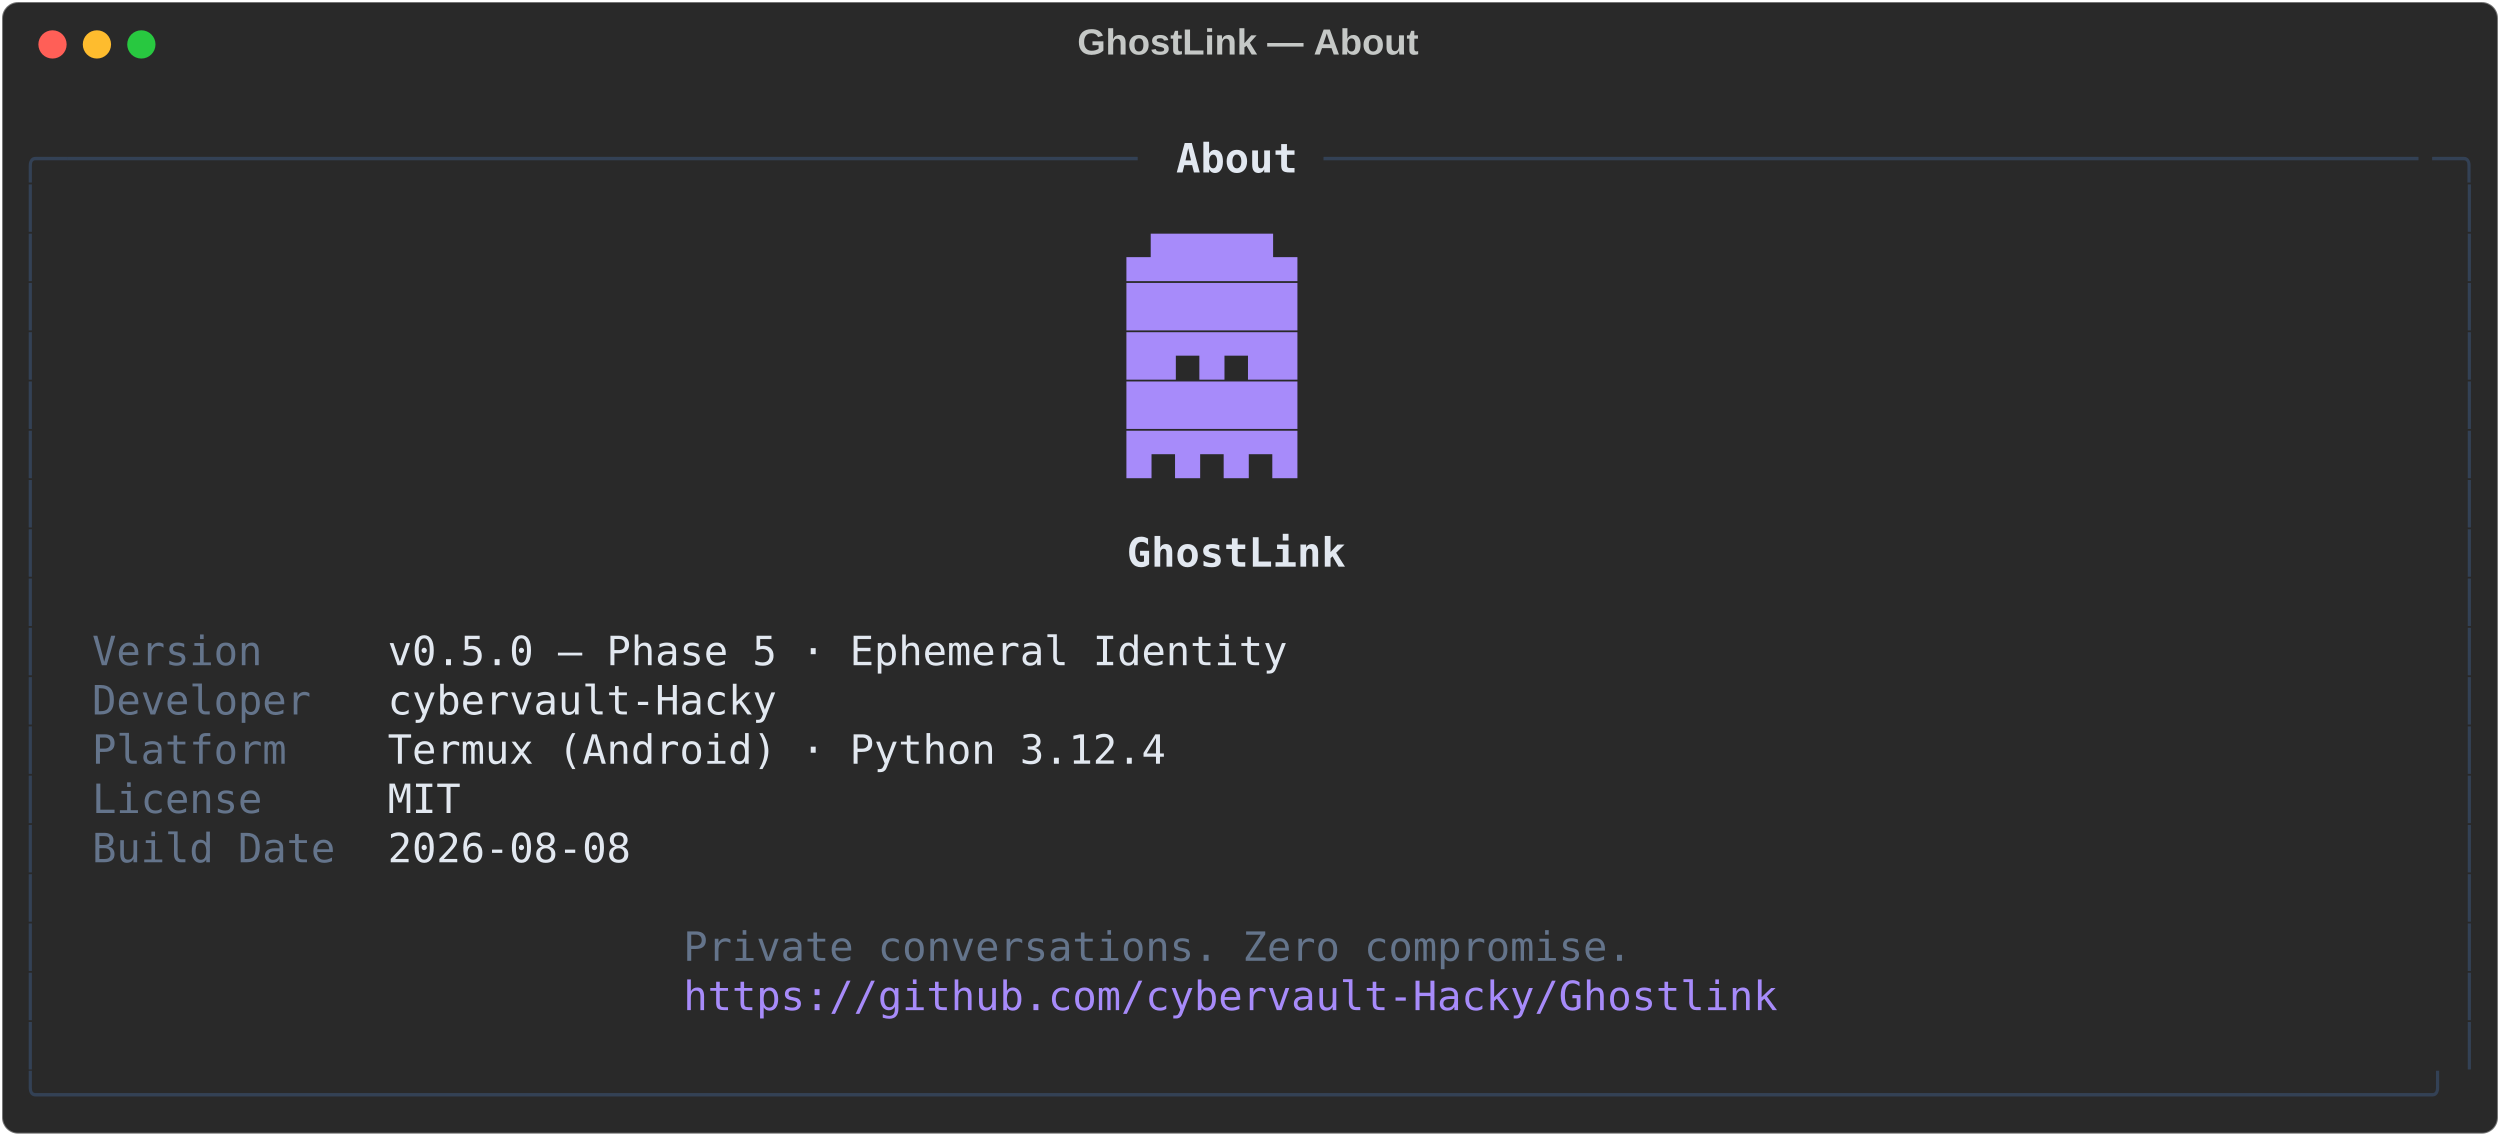
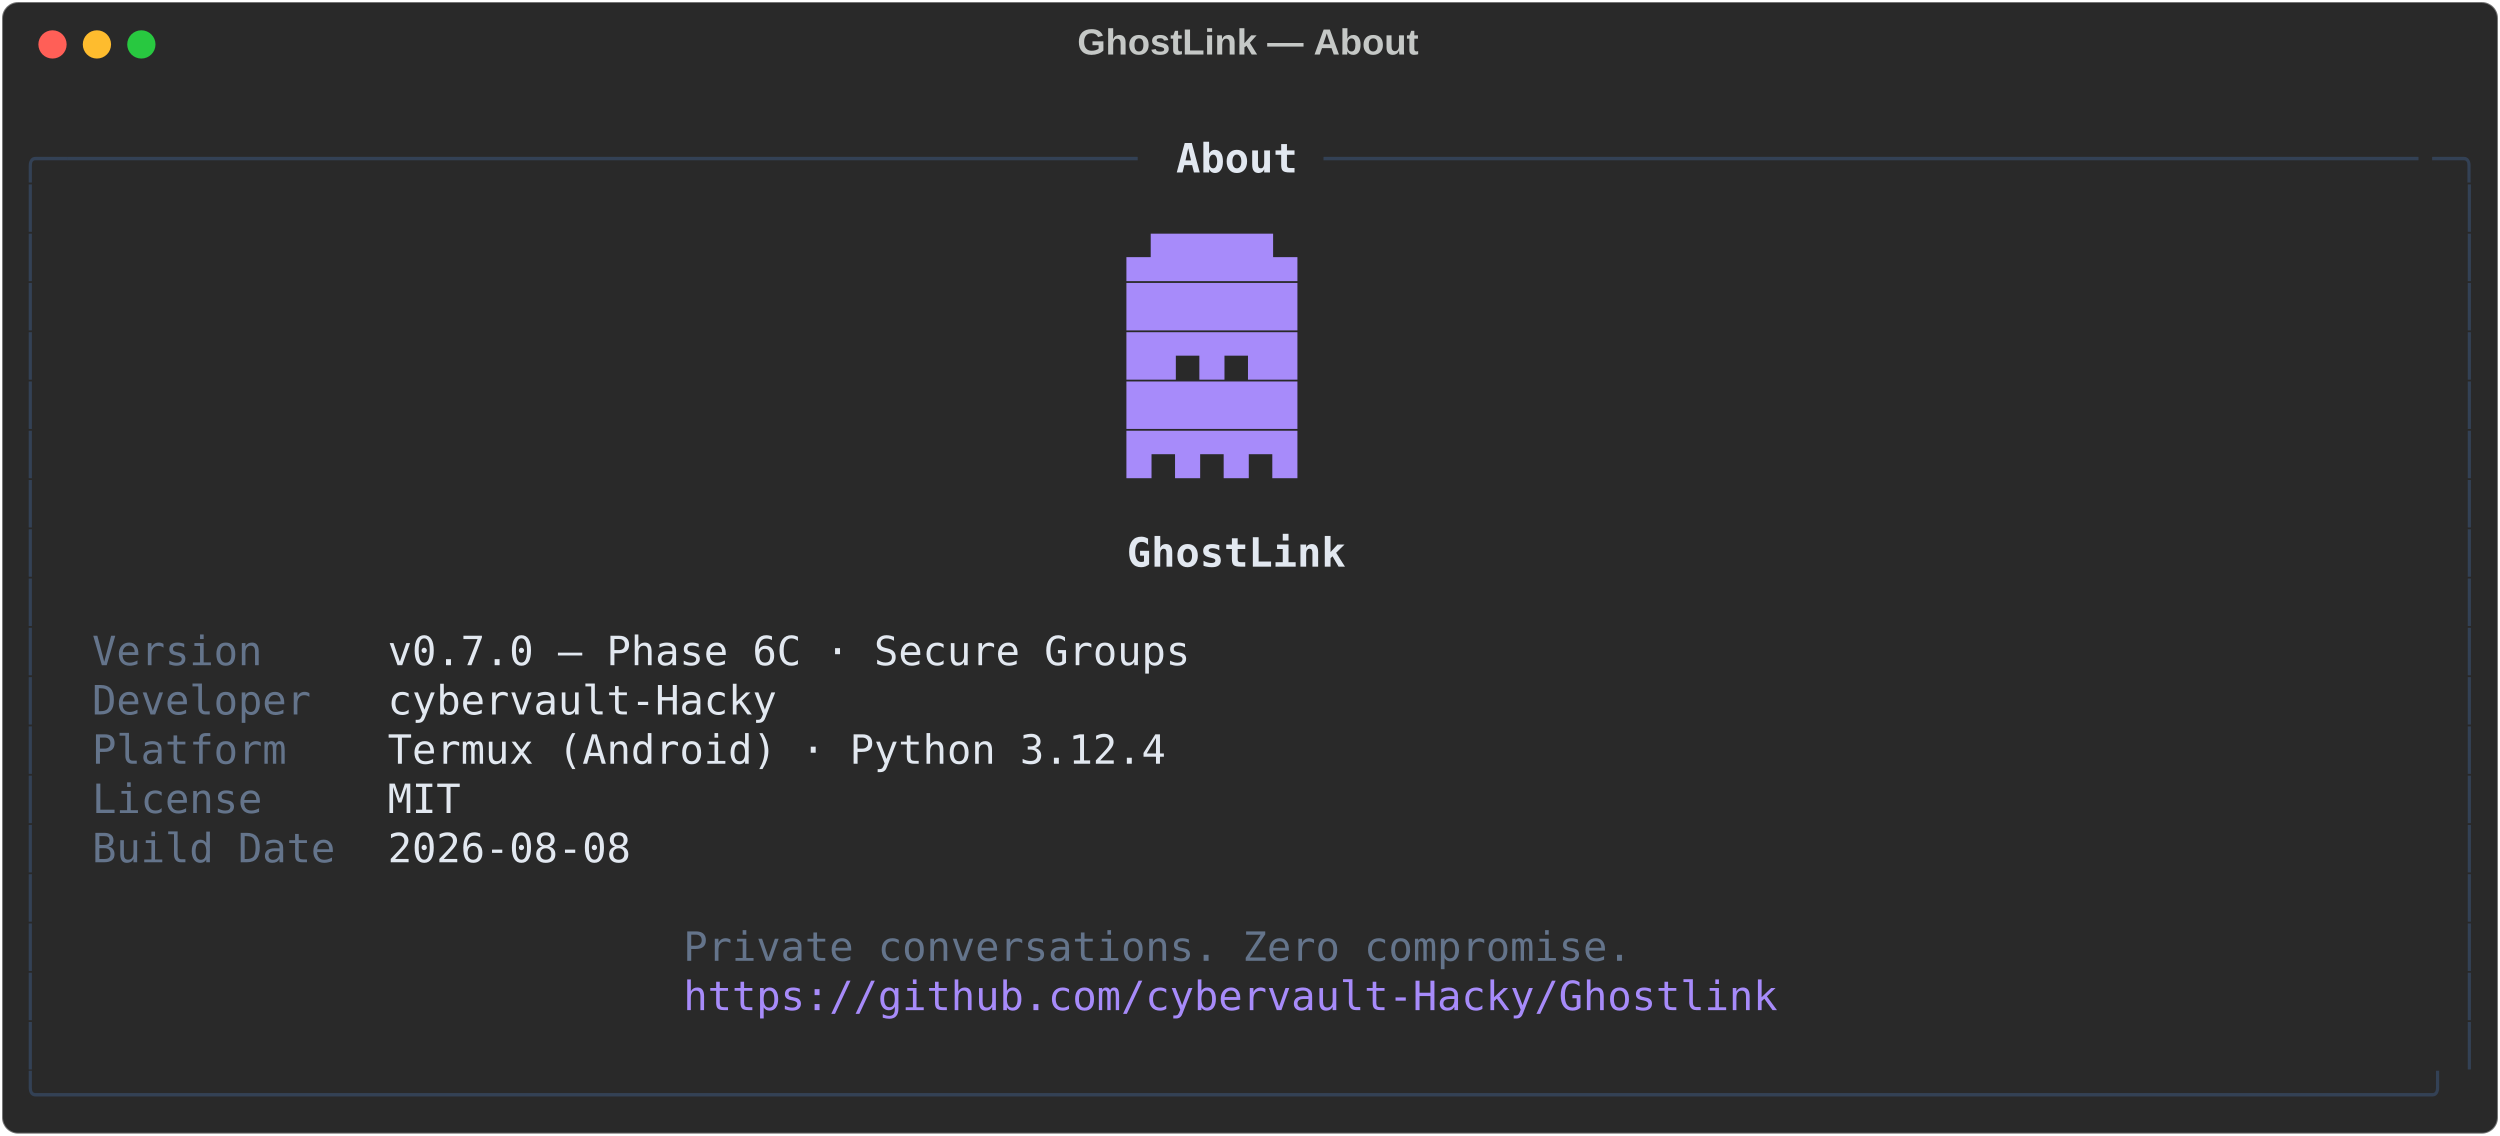
<svg xmlns="http://www.w3.org/2000/svg" class="rich-terminal" viewBox="0 0 1238 562.4">
  <style>

    @font-face {
        font-family: "Fira Code";
        src: local("FiraCode-Regular"),
                url("https://cdnjs.cloudflare.com/ajax/libs/firacode/6.2.0/woff2/FiraCode-Regular.woff2") format("woff2"),
                url("https://cdnjs.cloudflare.com/ajax/libs/firacode/6.2.0/woff/FiraCode-Regular.woff") format("woff");
        font-style: normal;
        font-weight: 400;
    }
    @font-face {
        font-family: "Fira Code";
        src: local("FiraCode-Bold"),
                url("https://cdnjs.cloudflare.com/ajax/libs/firacode/6.2.0/woff2/FiraCode-Bold.woff2") format("woff2"),
                url("https://cdnjs.cloudflare.com/ajax/libs/firacode/6.2.0/woff/FiraCode-Bold.woff") format("woff");
        font-style: bold;
        font-weight: 700;
    }

-     .terminal-2713273537-matrix {
+     .terminal-2200847249-matrix {
        font-family: Fira Code, monospace;
        font-size: 20px;
        line-height: 24.4px;
        font-variant-east-asian: full-width;
    }

-     .terminal-2713273537-title {
+     .terminal-2200847249-title {
        font-size: 18px;
        font-weight: bold;
        font-family: arial;
    }

-     .terminal-2713273537-r1 { fill: #c5c8c6 }
- .terminal-2713273537-r2 { fill: #334155 }
- .terminal-2713273537-r3 { fill: #e2e8f0;font-weight: bold }
- .terminal-2713273537-r4 { fill: #a78bfa;font-weight: bold }
- .terminal-2713273537-r5 { fill: #64748b }
- .terminal-2713273537-r6 { fill: #e2e8f0 }
- .terminal-2713273537-r7 { fill: #a78bfa }
+     .terminal-2200847249-r1 { fill: #c5c8c6 }
+ .terminal-2200847249-r2 { fill: #334155 }
+ .terminal-2200847249-r3 { fill: #e2e8f0;font-weight: bold }
+ .terminal-2200847249-r4 { fill: #a78bfa;font-weight: bold }
+ .terminal-2200847249-r5 { fill: #64748b }
+ .terminal-2200847249-r6 { fill: #e2e8f0 }
+ .terminal-2200847249-r7 { fill: #a78bfa }
    </style>
  <defs>
-     <clipPath id="terminal-2713273537-clip-terminal">
+     <clipPath id="terminal-2200847249-clip-terminal">
      <rect x="0" y="0" width="1219.0" height="511.4" />
    </clipPath>
-     <clipPath id="terminal-2713273537-line-0">
+     <clipPath id="terminal-2200847249-line-0">
      <rect x="0" y="1.5" width="1220" height="24.65" />
    </clipPath>
-     <clipPath id="terminal-2713273537-line-1">
+     <clipPath id="terminal-2200847249-line-1">
      <rect x="0" y="25.9" width="1220" height="24.65" />
    </clipPath>
-     <clipPath id="terminal-2713273537-line-2">
+     <clipPath id="terminal-2200847249-line-2">
      <rect x="0" y="50.3" width="1220" height="24.65" />
    </clipPath>
-     <clipPath id="terminal-2713273537-line-3">
+     <clipPath id="terminal-2200847249-line-3">
      <rect x="0" y="74.7" width="1220" height="24.65" />
    </clipPath>
-     <clipPath id="terminal-2713273537-line-4">
+     <clipPath id="terminal-2200847249-line-4">
      <rect x="0" y="99.1" width="1220" height="24.65" />
    </clipPath>
-     <clipPath id="terminal-2713273537-line-5">
+     <clipPath id="terminal-2200847249-line-5">
      <rect x="0" y="123.5" width="1220" height="24.65" />
    </clipPath>
-     <clipPath id="terminal-2713273537-line-6">
+     <clipPath id="terminal-2200847249-line-6">
      <rect x="0" y="147.9" width="1220" height="24.65" />
    </clipPath>
-     <clipPath id="terminal-2713273537-line-7">
+     <clipPath id="terminal-2200847249-line-7">
      <rect x="0" y="172.3" width="1220" height="24.65" />
    </clipPath>
-     <clipPath id="terminal-2713273537-line-8">
+     <clipPath id="terminal-2200847249-line-8">
      <rect x="0" y="196.7" width="1220" height="24.65" />
    </clipPath>
-     <clipPath id="terminal-2713273537-line-9">
+     <clipPath id="terminal-2200847249-line-9">
      <rect x="0" y="221.1" width="1220" height="24.65" />
    </clipPath>
-     <clipPath id="terminal-2713273537-line-10">
+     <clipPath id="terminal-2200847249-line-10">
      <rect x="0" y="245.5" width="1220" height="24.65" />
    </clipPath>
-     <clipPath id="terminal-2713273537-line-11">
+     <clipPath id="terminal-2200847249-line-11">
      <rect x="0" y="269.9" width="1220" height="24.65" />
    </clipPath>
-     <clipPath id="terminal-2713273537-line-12">
+     <clipPath id="terminal-2200847249-line-12">
      <rect x="0" y="294.3" width="1220" height="24.65" />
    </clipPath>
-     <clipPath id="terminal-2713273537-line-13">
+     <clipPath id="terminal-2200847249-line-13">
      <rect x="0" y="318.7" width="1220" height="24.65" />
    </clipPath>
-     <clipPath id="terminal-2713273537-line-14">
+     <clipPath id="terminal-2200847249-line-14">
      <rect x="0" y="343.1" width="1220" height="24.65" />
    </clipPath>
-     <clipPath id="terminal-2713273537-line-15">
+     <clipPath id="terminal-2200847249-line-15">
      <rect x="0" y="367.5" width="1220" height="24.65" />
    </clipPath>
-     <clipPath id="terminal-2713273537-line-16">
+     <clipPath id="terminal-2200847249-line-16">
      <rect x="0" y="391.9" width="1220" height="24.65" />
    </clipPath>
-     <clipPath id="terminal-2713273537-line-17">
+     <clipPath id="terminal-2200847249-line-17">
      <rect x="0" y="416.3" width="1220" height="24.65" />
    </clipPath>
-     <clipPath id="terminal-2713273537-line-18">
+     <clipPath id="terminal-2200847249-line-18">
      <rect x="0" y="440.7" width="1220" height="24.65" />
    </clipPath>
-     <clipPath id="terminal-2713273537-line-19">
+     <clipPath id="terminal-2200847249-line-19">
      <rect x="0" y="465.1" width="1220" height="24.65" />
    </clipPath>
  </defs>
  <rect fill="#292929" stroke="rgba(255,255,255,0.35)" stroke-width="1" x="1" y="1" width="1236" height="560.4" rx="8" />
-   <text class="terminal-2713273537-title" fill="#c5c8c6" text-anchor="middle" x="618" y="27">GhostLink — About</text>
+   <text class="terminal-2200847249-title" fill="#c5c8c6" text-anchor="middle" x="618" y="27">GhostLink — About</text>
  <g transform="translate(26,22)">
    <circle cx="0" cy="0" r="7" fill="#ff5f57" />
    <circle cx="22" cy="0" r="7" fill="#febc2e" />
    <circle cx="44" cy="0" r="7" fill="#28c840" />
  </g>
-   <g transform="translate(9, 41)" clip-path="url(#terminal-2713273537-clip-terminal)">
-     <g class="terminal-2713273537-matrix">
-       <text class="terminal-2713273537-r1" x="1220" y="20" textLength="12.2" clip-path="url(#terminal-2713273537-line-0)">
- </text>
-       <text class="terminal-2713273537-r2" x="0" y="44.4" textLength="24.4" clip-path="url(#terminal-2713273537-line-1)">╭─</text>
-       <text class="terminal-2713273537-r2" x="24.4" y="44.4" textLength="536.8" clip-path="url(#terminal-2713273537-line-1)">────────────────────────────────────────────</text>
-       <text class="terminal-2713273537-r3" x="573.4" y="44.4" textLength="61" clip-path="url(#terminal-2713273537-line-1)">About</text>
-       <text class="terminal-2713273537-r2" x="646.6" y="44.4" textLength="549" clip-path="url(#terminal-2713273537-line-1)">─────────────────────────────────────────────</text>
-       <text class="terminal-2713273537-r2" x="1195.6" y="44.4" textLength="24.4" clip-path="url(#terminal-2713273537-line-1)">─╮</text>
-       <text class="terminal-2713273537-r1" x="1220" y="44.4" textLength="12.2" clip-path="url(#terminal-2713273537-line-1)">
- </text>
-       <text class="terminal-2713273537-r2" x="0" y="68.8" textLength="12.2" clip-path="url(#terminal-2713273537-line-2)">│</text>
-       <text class="terminal-2713273537-r2" x="1207.8" y="68.8" textLength="12.2" clip-path="url(#terminal-2713273537-line-2)">│</text>
-       <text class="terminal-2713273537-r1" x="1220" y="68.8" textLength="12.2" clip-path="url(#terminal-2713273537-line-2)">
- </text>
-       <text class="terminal-2713273537-r2" x="0" y="93.2" textLength="12.2" clip-path="url(#terminal-2713273537-line-3)">│</text>
-       <text class="terminal-2713273537-r4" x="549" y="93.2" textLength="109.8" clip-path="url(#terminal-2713273537-line-3)"> ▄█████▄ </text>
-       <text class="terminal-2713273537-r2" x="1207.8" y="93.2" textLength="12.2" clip-path="url(#terminal-2713273537-line-3)">│</text>
-       <text class="terminal-2713273537-r1" x="1220" y="93.2" textLength="12.2" clip-path="url(#terminal-2713273537-line-3)">
- </text>
-       <text class="terminal-2713273537-r2" x="0" y="117.6" textLength="12.2" clip-path="url(#terminal-2713273537-line-4)">│</text>
-       <text class="terminal-2713273537-r4" x="549" y="117.6" textLength="109.8" clip-path="url(#terminal-2713273537-line-4)"> ███████ </text>
-       <text class="terminal-2713273537-r2" x="1207.8" y="117.6" textLength="12.2" clip-path="url(#terminal-2713273537-line-4)">│</text>
-       <text class="terminal-2713273537-r1" x="1220" y="117.6" textLength="12.2" clip-path="url(#terminal-2713273537-line-4)">
- </text>
-       <text class="terminal-2713273537-r2" x="0" y="142" textLength="12.2" clip-path="url(#terminal-2713273537-line-5)">│</text>
-       <text class="terminal-2713273537-r4" x="549" y="142" textLength="109.8" clip-path="url(#terminal-2713273537-line-5)"> ██▀█▀██ </text>
-       <text class="terminal-2713273537-r2" x="1207.8" y="142" textLength="12.2" clip-path="url(#terminal-2713273537-line-5)">│</text>
-       <text class="terminal-2713273537-r1" x="1220" y="142" textLength="12.2" clip-path="url(#terminal-2713273537-line-5)">
- </text>
-       <text class="terminal-2713273537-r2" x="0" y="166.4" textLength="12.2" clip-path="url(#terminal-2713273537-line-6)">│</text>
-       <text class="terminal-2713273537-r4" x="549" y="166.4" textLength="109.8" clip-path="url(#terminal-2713273537-line-6)"> ███████ </text>
-       <text class="terminal-2713273537-r2" x="1207.8" y="166.4" textLength="12.2" clip-path="url(#terminal-2713273537-line-6)">│</text>
-       <text class="terminal-2713273537-r1" x="1220" y="166.4" textLength="12.2" clip-path="url(#terminal-2713273537-line-6)">
- </text>
-       <text class="terminal-2713273537-r2" x="0" y="190.8" textLength="12.2" clip-path="url(#terminal-2713273537-line-7)">│</text>
-       <text class="terminal-2713273537-r4" x="549" y="190.8" textLength="109.8" clip-path="url(#terminal-2713273537-line-7)"> █▀█▀█▀█ </text>
-       <text class="terminal-2713273537-r2" x="1207.8" y="190.8" textLength="12.2" clip-path="url(#terminal-2713273537-line-7)">│</text>
-       <text class="terminal-2713273537-r1" x="1220" y="190.8" textLength="12.2" clip-path="url(#terminal-2713273537-line-7)">
- </text>
-       <text class="terminal-2713273537-r2" x="0" y="215.2" textLength="12.2" clip-path="url(#terminal-2713273537-line-8)">│</text>
-       <text class="terminal-2713273537-r2" x="1207.8" y="215.2" textLength="12.2" clip-path="url(#terminal-2713273537-line-8)">│</text>
-       <text class="terminal-2713273537-r1" x="1220" y="215.2" textLength="12.2" clip-path="url(#terminal-2713273537-line-8)">
- </text>
-       <text class="terminal-2713273537-r2" x="0" y="239.6" textLength="12.2" clip-path="url(#terminal-2713273537-line-9)">│</text>
-       <text class="terminal-2713273537-r3" x="549" y="239.6" textLength="109.8" clip-path="url(#terminal-2713273537-line-9)">GhostLink</text>
-       <text class="terminal-2713273537-r2" x="1207.8" y="239.6" textLength="12.2" clip-path="url(#terminal-2713273537-line-9)">│</text>
-       <text class="terminal-2713273537-r1" x="1220" y="239.6" textLength="12.2" clip-path="url(#terminal-2713273537-line-9)">
- </text>
-       <text class="terminal-2713273537-r2" x="0" y="264" textLength="12.2" clip-path="url(#terminal-2713273537-line-10)">│</text>
-       <text class="terminal-2713273537-r2" x="1207.8" y="264" textLength="12.2" clip-path="url(#terminal-2713273537-line-10)">│</text>
-       <text class="terminal-2713273537-r1" x="1220" y="264" textLength="12.2" clip-path="url(#terminal-2713273537-line-10)">
- </text>
-       <text class="terminal-2713273537-r2" x="0" y="288.4" textLength="12.2" clip-path="url(#terminal-2713273537-line-11)">│</text>
-       <text class="terminal-2713273537-r5" x="36.6" y="288.4" textLength="122" clip-path="url(#terminal-2713273537-line-11)">Version   </text>
-       <text class="terminal-2713273537-r6" x="183" y="288.4" textLength="451.4" clip-path="url(#terminal-2713273537-line-11)">v0.5.0 — Phase 5 · Ephemeral Identity</text>
-       <text class="terminal-2713273537-r2" x="1207.8" y="288.4" textLength="12.2" clip-path="url(#terminal-2713273537-line-11)">│</text>
-       <text class="terminal-2713273537-r1" x="1220" y="288.4" textLength="12.2" clip-path="url(#terminal-2713273537-line-11)">
- </text>
-       <text class="terminal-2713273537-r2" x="0" y="312.8" textLength="12.2" clip-path="url(#terminal-2713273537-line-12)">│</text>
-       <text class="terminal-2713273537-r5" x="36.6" y="312.8" textLength="122" clip-path="url(#terminal-2713273537-line-12)">Developer </text>
-       <text class="terminal-2713273537-r6" x="183" y="312.8" textLength="451.4" clip-path="url(#terminal-2713273537-line-12)">cybervault-Hacky                     </text>
-       <text class="terminal-2713273537-r2" x="1207.8" y="312.8" textLength="12.2" clip-path="url(#terminal-2713273537-line-12)">│</text>
-       <text class="terminal-2713273537-r1" x="1220" y="312.8" textLength="12.2" clip-path="url(#terminal-2713273537-line-12)">
- </text>
-       <text class="terminal-2713273537-r2" x="0" y="337.2" textLength="12.2" clip-path="url(#terminal-2713273537-line-13)">│</text>
-       <text class="terminal-2713273537-r5" x="36.6" y="337.2" textLength="122" clip-path="url(#terminal-2713273537-line-13)">Platform  </text>
-       <text class="terminal-2713273537-r6" x="183" y="337.2" textLength="451.4" clip-path="url(#terminal-2713273537-line-13)">Termux (Android) · Python 3.12.4     </text>
-       <text class="terminal-2713273537-r2" x="1207.8" y="337.2" textLength="12.2" clip-path="url(#terminal-2713273537-line-13)">│</text>
-       <text class="terminal-2713273537-r1" x="1220" y="337.2" textLength="12.2" clip-path="url(#terminal-2713273537-line-13)">
- </text>
-       <text class="terminal-2713273537-r2" x="0" y="361.6" textLength="12.2" clip-path="url(#terminal-2713273537-line-14)">│</text>
-       <text class="terminal-2713273537-r5" x="36.6" y="361.6" textLength="122" clip-path="url(#terminal-2713273537-line-14)">License   </text>
-       <text class="terminal-2713273537-r6" x="183" y="361.6" textLength="451.4" clip-path="url(#terminal-2713273537-line-14)">MIT                                  </text>
-       <text class="terminal-2713273537-r2" x="1207.8" y="361.6" textLength="12.2" clip-path="url(#terminal-2713273537-line-14)">│</text>
-       <text class="terminal-2713273537-r1" x="1220" y="361.6" textLength="12.2" clip-path="url(#terminal-2713273537-line-14)">
- </text>
-       <text class="terminal-2713273537-r2" x="0" y="386" textLength="12.2" clip-path="url(#terminal-2713273537-line-15)">│</text>
-       <text class="terminal-2713273537-r5" x="36.6" y="386" textLength="122" clip-path="url(#terminal-2713273537-line-15)">Build Date</text>
-       <text class="terminal-2713273537-r6" x="183" y="386" textLength="451.4" clip-path="url(#terminal-2713273537-line-15)">2026-08-08                           </text>
-       <text class="terminal-2713273537-r2" x="1207.8" y="386" textLength="12.2" clip-path="url(#terminal-2713273537-line-15)">│</text>
-       <text class="terminal-2713273537-r1" x="1220" y="386" textLength="12.2" clip-path="url(#terminal-2713273537-line-15)">
- </text>
-       <text class="terminal-2713273537-r2" x="0" y="410.4" textLength="12.2" clip-path="url(#terminal-2713273537-line-16)">│</text>
-       <text class="terminal-2713273537-r2" x="1207.8" y="410.4" textLength="12.2" clip-path="url(#terminal-2713273537-line-16)">│</text>
-       <text class="terminal-2713273537-r1" x="1220" y="410.4" textLength="12.2" clip-path="url(#terminal-2713273537-line-16)">
- </text>
-       <text class="terminal-2713273537-r2" x="0" y="434.8" textLength="12.2" clip-path="url(#terminal-2713273537-line-17)">│</text>
-       <text class="terminal-2713273537-r5" x="329.4" y="434.8" textLength="475.8" clip-path="url(#terminal-2713273537-line-17)">Private conversations. Zero compromise.</text>
-       <text class="terminal-2713273537-r2" x="1207.8" y="434.8" textLength="12.2" clip-path="url(#terminal-2713273537-line-17)">│</text>
-       <text class="terminal-2713273537-r1" x="1220" y="434.8" textLength="12.2" clip-path="url(#terminal-2713273537-line-17)">
- </text>
-       <text class="terminal-2713273537-r2" x="0" y="459.2" textLength="12.2" clip-path="url(#terminal-2713273537-line-18)">│</text>
-       <text class="terminal-2713273537-r7" x="329.4" y="459.2" textLength="549" clip-path="url(#terminal-2713273537-line-18)">https://github.com/cybervault-Hacky/Ghostlink</text>
-       <text class="terminal-2713273537-r2" x="1207.8" y="459.2" textLength="12.2" clip-path="url(#terminal-2713273537-line-18)">│</text>
-       <text class="terminal-2713273537-r1" x="1220" y="459.2" textLength="12.2" clip-path="url(#terminal-2713273537-line-18)">
- </text>
-       <text class="terminal-2713273537-r2" x="0" y="483.6" textLength="12.2" clip-path="url(#terminal-2713273537-line-19)">│</text>
-       <text class="terminal-2713273537-r2" x="1207.8" y="483.6" textLength="12.2" clip-path="url(#terminal-2713273537-line-19)">│</text>
-       <text class="terminal-2713273537-r1" x="1220" y="483.6" textLength="12.2" clip-path="url(#terminal-2713273537-line-19)">
- </text>
-       <text class="terminal-2713273537-r2" x="0" y="508" textLength="1220" clip-path="url(#terminal-2713273537-line-20)">╰──────────────────────────────────────────────────────────────────────────────────────────────────╯</text>
-       <text class="terminal-2713273537-r1" x="1220" y="508" textLength="12.2" clip-path="url(#terminal-2713273537-line-20)">
+   <g transform="translate(9, 41)" clip-path="url(#terminal-2200847249-clip-terminal)">
+     <g class="terminal-2200847249-matrix">
+       <text class="terminal-2200847249-r1" x="1220" y="20" textLength="12.2" clip-path="url(#terminal-2200847249-line-0)">
+ </text>
+       <text class="terminal-2200847249-r2" x="0" y="44.4" textLength="24.4" clip-path="url(#terminal-2200847249-line-1)">╭─</text>
+       <text class="terminal-2200847249-r2" x="24.4" y="44.4" textLength="536.8" clip-path="url(#terminal-2200847249-line-1)">────────────────────────────────────────────</text>
+       <text class="terminal-2200847249-r3" x="573.4" y="44.4" textLength="61" clip-path="url(#terminal-2200847249-line-1)">About</text>
+       <text class="terminal-2200847249-r2" x="646.6" y="44.4" textLength="549" clip-path="url(#terminal-2200847249-line-1)">─────────────────────────────────────────────</text>
+       <text class="terminal-2200847249-r2" x="1195.6" y="44.4" textLength="24.4" clip-path="url(#terminal-2200847249-line-1)">─╮</text>
+       <text class="terminal-2200847249-r1" x="1220" y="44.4" textLength="12.2" clip-path="url(#terminal-2200847249-line-1)">
+ </text>
+       <text class="terminal-2200847249-r2" x="0" y="68.8" textLength="12.2" clip-path="url(#terminal-2200847249-line-2)">│</text>
+       <text class="terminal-2200847249-r2" x="1207.8" y="68.8" textLength="12.2" clip-path="url(#terminal-2200847249-line-2)">│</text>
+       <text class="terminal-2200847249-r1" x="1220" y="68.8" textLength="12.2" clip-path="url(#terminal-2200847249-line-2)">
+ </text>
+       <text class="terminal-2200847249-r2" x="0" y="93.2" textLength="12.2" clip-path="url(#terminal-2200847249-line-3)">│</text>
+       <text class="terminal-2200847249-r4" x="549" y="93.2" textLength="109.8" clip-path="url(#terminal-2200847249-line-3)"> ▄█████▄ </text>
+       <text class="terminal-2200847249-r2" x="1207.8" y="93.2" textLength="12.2" clip-path="url(#terminal-2200847249-line-3)">│</text>
+       <text class="terminal-2200847249-r1" x="1220" y="93.2" textLength="12.2" clip-path="url(#terminal-2200847249-line-3)">
+ </text>
+       <text class="terminal-2200847249-r2" x="0" y="117.6" textLength="12.2" clip-path="url(#terminal-2200847249-line-4)">│</text>
+       <text class="terminal-2200847249-r4" x="549" y="117.6" textLength="109.8" clip-path="url(#terminal-2200847249-line-4)"> ███████ </text>
+       <text class="terminal-2200847249-r2" x="1207.8" y="117.6" textLength="12.2" clip-path="url(#terminal-2200847249-line-4)">│</text>
+       <text class="terminal-2200847249-r1" x="1220" y="117.6" textLength="12.2" clip-path="url(#terminal-2200847249-line-4)">
+ </text>
+       <text class="terminal-2200847249-r2" x="0" y="142" textLength="12.2" clip-path="url(#terminal-2200847249-line-5)">│</text>
+       <text class="terminal-2200847249-r4" x="549" y="142" textLength="109.8" clip-path="url(#terminal-2200847249-line-5)"> ██▀█▀██ </text>
+       <text class="terminal-2200847249-r2" x="1207.8" y="142" textLength="12.2" clip-path="url(#terminal-2200847249-line-5)">│</text>
+       <text class="terminal-2200847249-r1" x="1220" y="142" textLength="12.2" clip-path="url(#terminal-2200847249-line-5)">
+ </text>
+       <text class="terminal-2200847249-r2" x="0" y="166.4" textLength="12.2" clip-path="url(#terminal-2200847249-line-6)">│</text>
+       <text class="terminal-2200847249-r4" x="549" y="166.4" textLength="109.8" clip-path="url(#terminal-2200847249-line-6)"> ███████ </text>
+       <text class="terminal-2200847249-r2" x="1207.8" y="166.4" textLength="12.2" clip-path="url(#terminal-2200847249-line-6)">│</text>
+       <text class="terminal-2200847249-r1" x="1220" y="166.4" textLength="12.2" clip-path="url(#terminal-2200847249-line-6)">
+ </text>
+       <text class="terminal-2200847249-r2" x="0" y="190.8" textLength="12.2" clip-path="url(#terminal-2200847249-line-7)">│</text>
+       <text class="terminal-2200847249-r4" x="549" y="190.8" textLength="109.8" clip-path="url(#terminal-2200847249-line-7)"> █▀█▀█▀█ </text>
+       <text class="terminal-2200847249-r2" x="1207.8" y="190.8" textLength="12.2" clip-path="url(#terminal-2200847249-line-7)">│</text>
+       <text class="terminal-2200847249-r1" x="1220" y="190.8" textLength="12.2" clip-path="url(#terminal-2200847249-line-7)">
+ </text>
+       <text class="terminal-2200847249-r2" x="0" y="215.2" textLength="12.2" clip-path="url(#terminal-2200847249-line-8)">│</text>
+       <text class="terminal-2200847249-r2" x="1207.8" y="215.2" textLength="12.2" clip-path="url(#terminal-2200847249-line-8)">│</text>
+       <text class="terminal-2200847249-r1" x="1220" y="215.2" textLength="12.2" clip-path="url(#terminal-2200847249-line-8)">
+ </text>
+       <text class="terminal-2200847249-r2" x="0" y="239.6" textLength="12.2" clip-path="url(#terminal-2200847249-line-9)">│</text>
+       <text class="terminal-2200847249-r3" x="549" y="239.6" textLength="109.8" clip-path="url(#terminal-2200847249-line-9)">GhostLink</text>
+       <text class="terminal-2200847249-r2" x="1207.8" y="239.6" textLength="12.2" clip-path="url(#terminal-2200847249-line-9)">│</text>
+       <text class="terminal-2200847249-r1" x="1220" y="239.6" textLength="12.2" clip-path="url(#terminal-2200847249-line-9)">
+ </text>
+       <text class="terminal-2200847249-r2" x="0" y="264" textLength="12.2" clip-path="url(#terminal-2200847249-line-10)">│</text>
+       <text class="terminal-2200847249-r2" x="1207.8" y="264" textLength="12.2" clip-path="url(#terminal-2200847249-line-10)">│</text>
+       <text class="terminal-2200847249-r1" x="1220" y="264" textLength="12.2" clip-path="url(#terminal-2200847249-line-10)">
+ </text>
+       <text class="terminal-2200847249-r2" x="0" y="288.4" textLength="12.2" clip-path="url(#terminal-2200847249-line-11)">│</text>
+       <text class="terminal-2200847249-r5" x="36.6" y="288.4" textLength="122" clip-path="url(#terminal-2200847249-line-11)">Version   </text>
+       <text class="terminal-2200847249-r6" x="183" y="288.4" textLength="402.6" clip-path="url(#terminal-2200847249-line-11)">v0.7.0 — Phase 6C · Secure Groups</text>
+       <text class="terminal-2200847249-r2" x="1207.8" y="288.4" textLength="12.2" clip-path="url(#terminal-2200847249-line-11)">│</text>
+       <text class="terminal-2200847249-r1" x="1220" y="288.4" textLength="12.2" clip-path="url(#terminal-2200847249-line-11)">
+ </text>
+       <text class="terminal-2200847249-r2" x="0" y="312.8" textLength="12.2" clip-path="url(#terminal-2200847249-line-12)">│</text>
+       <text class="terminal-2200847249-r5" x="36.6" y="312.8" textLength="122" clip-path="url(#terminal-2200847249-line-12)">Developer </text>
+       <text class="terminal-2200847249-r6" x="183" y="312.8" textLength="402.6" clip-path="url(#terminal-2200847249-line-12)">cybervault-Hacky                 </text>
+       <text class="terminal-2200847249-r2" x="1207.8" y="312.8" textLength="12.2" clip-path="url(#terminal-2200847249-line-12)">│</text>
+       <text class="terminal-2200847249-r1" x="1220" y="312.8" textLength="12.2" clip-path="url(#terminal-2200847249-line-12)">
+ </text>
+       <text class="terminal-2200847249-r2" x="0" y="337.2" textLength="12.2" clip-path="url(#terminal-2200847249-line-13)">│</text>
+       <text class="terminal-2200847249-r5" x="36.6" y="337.2" textLength="122" clip-path="url(#terminal-2200847249-line-13)">Platform  </text>
+       <text class="terminal-2200847249-r6" x="183" y="337.2" textLength="402.6" clip-path="url(#terminal-2200847249-line-13)">Termux (Android) · Python 3.12.4 </text>
+       <text class="terminal-2200847249-r2" x="1207.8" y="337.2" textLength="12.2" clip-path="url(#terminal-2200847249-line-13)">│</text>
+       <text class="terminal-2200847249-r1" x="1220" y="337.2" textLength="12.2" clip-path="url(#terminal-2200847249-line-13)">
+ </text>
+       <text class="terminal-2200847249-r2" x="0" y="361.6" textLength="12.2" clip-path="url(#terminal-2200847249-line-14)">│</text>
+       <text class="terminal-2200847249-r5" x="36.6" y="361.6" textLength="122" clip-path="url(#terminal-2200847249-line-14)">License   </text>
+       <text class="terminal-2200847249-r6" x="183" y="361.6" textLength="402.6" clip-path="url(#terminal-2200847249-line-14)">MIT                              </text>
+       <text class="terminal-2200847249-r2" x="1207.8" y="361.6" textLength="12.2" clip-path="url(#terminal-2200847249-line-14)">│</text>
+       <text class="terminal-2200847249-r1" x="1220" y="361.6" textLength="12.2" clip-path="url(#terminal-2200847249-line-14)">
+ </text>
+       <text class="terminal-2200847249-r2" x="0" y="386" textLength="12.2" clip-path="url(#terminal-2200847249-line-15)">│</text>
+       <text class="terminal-2200847249-r5" x="36.6" y="386" textLength="122" clip-path="url(#terminal-2200847249-line-15)">Build Date</text>
+       <text class="terminal-2200847249-r6" x="183" y="386" textLength="402.6" clip-path="url(#terminal-2200847249-line-15)">2026-08-08                       </text>
+       <text class="terminal-2200847249-r2" x="1207.8" y="386" textLength="12.2" clip-path="url(#terminal-2200847249-line-15)">│</text>
+       <text class="terminal-2200847249-r1" x="1220" y="386" textLength="12.2" clip-path="url(#terminal-2200847249-line-15)">
+ </text>
+       <text class="terminal-2200847249-r2" x="0" y="410.4" textLength="12.2" clip-path="url(#terminal-2200847249-line-16)">│</text>
+       <text class="terminal-2200847249-r2" x="1207.8" y="410.4" textLength="12.2" clip-path="url(#terminal-2200847249-line-16)">│</text>
+       <text class="terminal-2200847249-r1" x="1220" y="410.4" textLength="12.2" clip-path="url(#terminal-2200847249-line-16)">
+ </text>
+       <text class="terminal-2200847249-r2" x="0" y="434.8" textLength="12.2" clip-path="url(#terminal-2200847249-line-17)">│</text>
+       <text class="terminal-2200847249-r5" x="329.4" y="434.8" textLength="475.8" clip-path="url(#terminal-2200847249-line-17)">Private conversations. Zero compromise.</text>
+       <text class="terminal-2200847249-r2" x="1207.8" y="434.8" textLength="12.2" clip-path="url(#terminal-2200847249-line-17)">│</text>
+       <text class="terminal-2200847249-r1" x="1220" y="434.8" textLength="12.2" clip-path="url(#terminal-2200847249-line-17)">
+ </text>
+       <text class="terminal-2200847249-r2" x="0" y="459.2" textLength="12.2" clip-path="url(#terminal-2200847249-line-18)">│</text>
+       <text class="terminal-2200847249-r7" x="329.4" y="459.2" textLength="549" clip-path="url(#terminal-2200847249-line-18)">https://github.com/cybervault-Hacky/Ghostlink</text>
+       <text class="terminal-2200847249-r2" x="1207.8" y="459.2" textLength="12.2" clip-path="url(#terminal-2200847249-line-18)">│</text>
+       <text class="terminal-2200847249-r1" x="1220" y="459.2" textLength="12.2" clip-path="url(#terminal-2200847249-line-18)">
+ </text>
+       <text class="terminal-2200847249-r2" x="0" y="483.6" textLength="12.2" clip-path="url(#terminal-2200847249-line-19)">│</text>
+       <text class="terminal-2200847249-r2" x="1207.8" y="483.6" textLength="12.2" clip-path="url(#terminal-2200847249-line-19)">│</text>
+       <text class="terminal-2200847249-r1" x="1220" y="483.6" textLength="12.2" clip-path="url(#terminal-2200847249-line-19)">
+ </text>
+       <text class="terminal-2200847249-r2" x="0" y="508" textLength="1220" clip-path="url(#terminal-2200847249-line-20)">╰──────────────────────────────────────────────────────────────────────────────────────────────────╯</text>
+       <text class="terminal-2200847249-r1" x="1220" y="508" textLength="12.2" clip-path="url(#terminal-2200847249-line-20)">
</text>
    </g>
  </g>
</svg>
